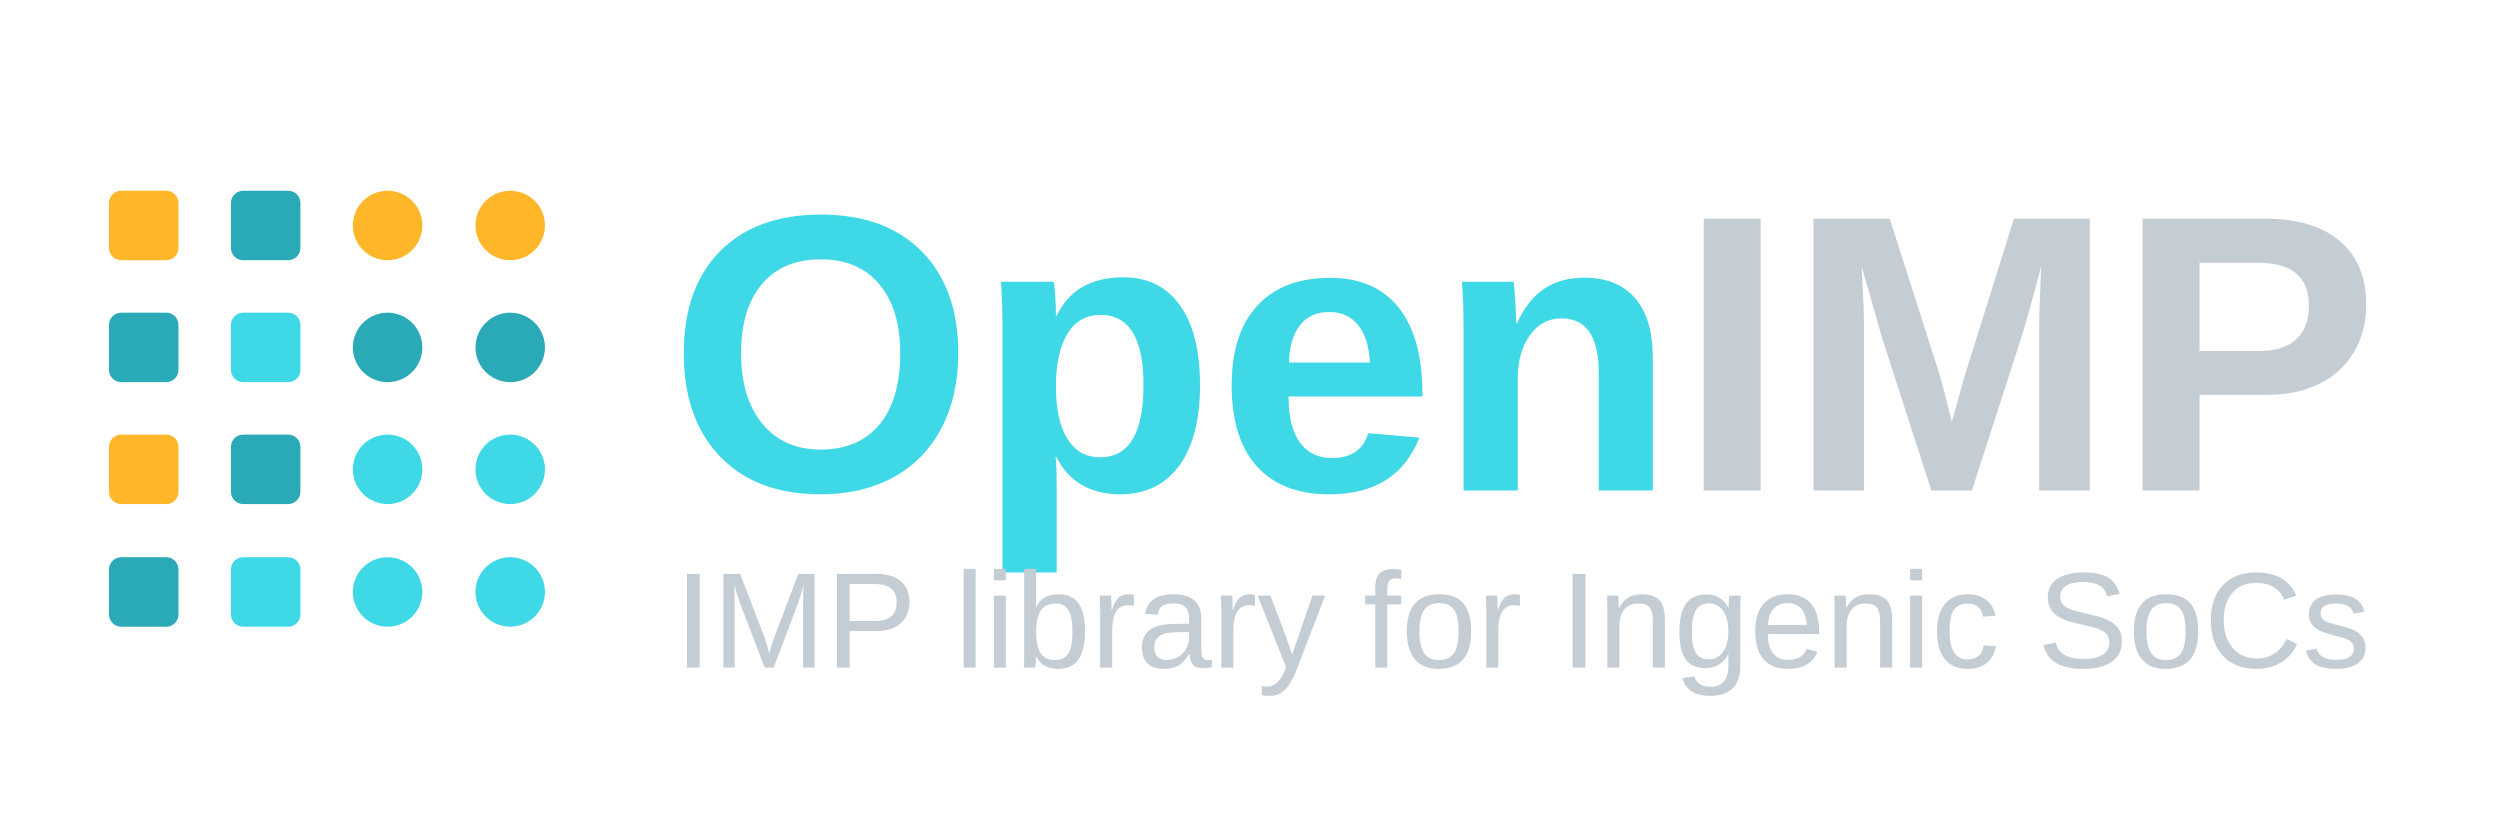
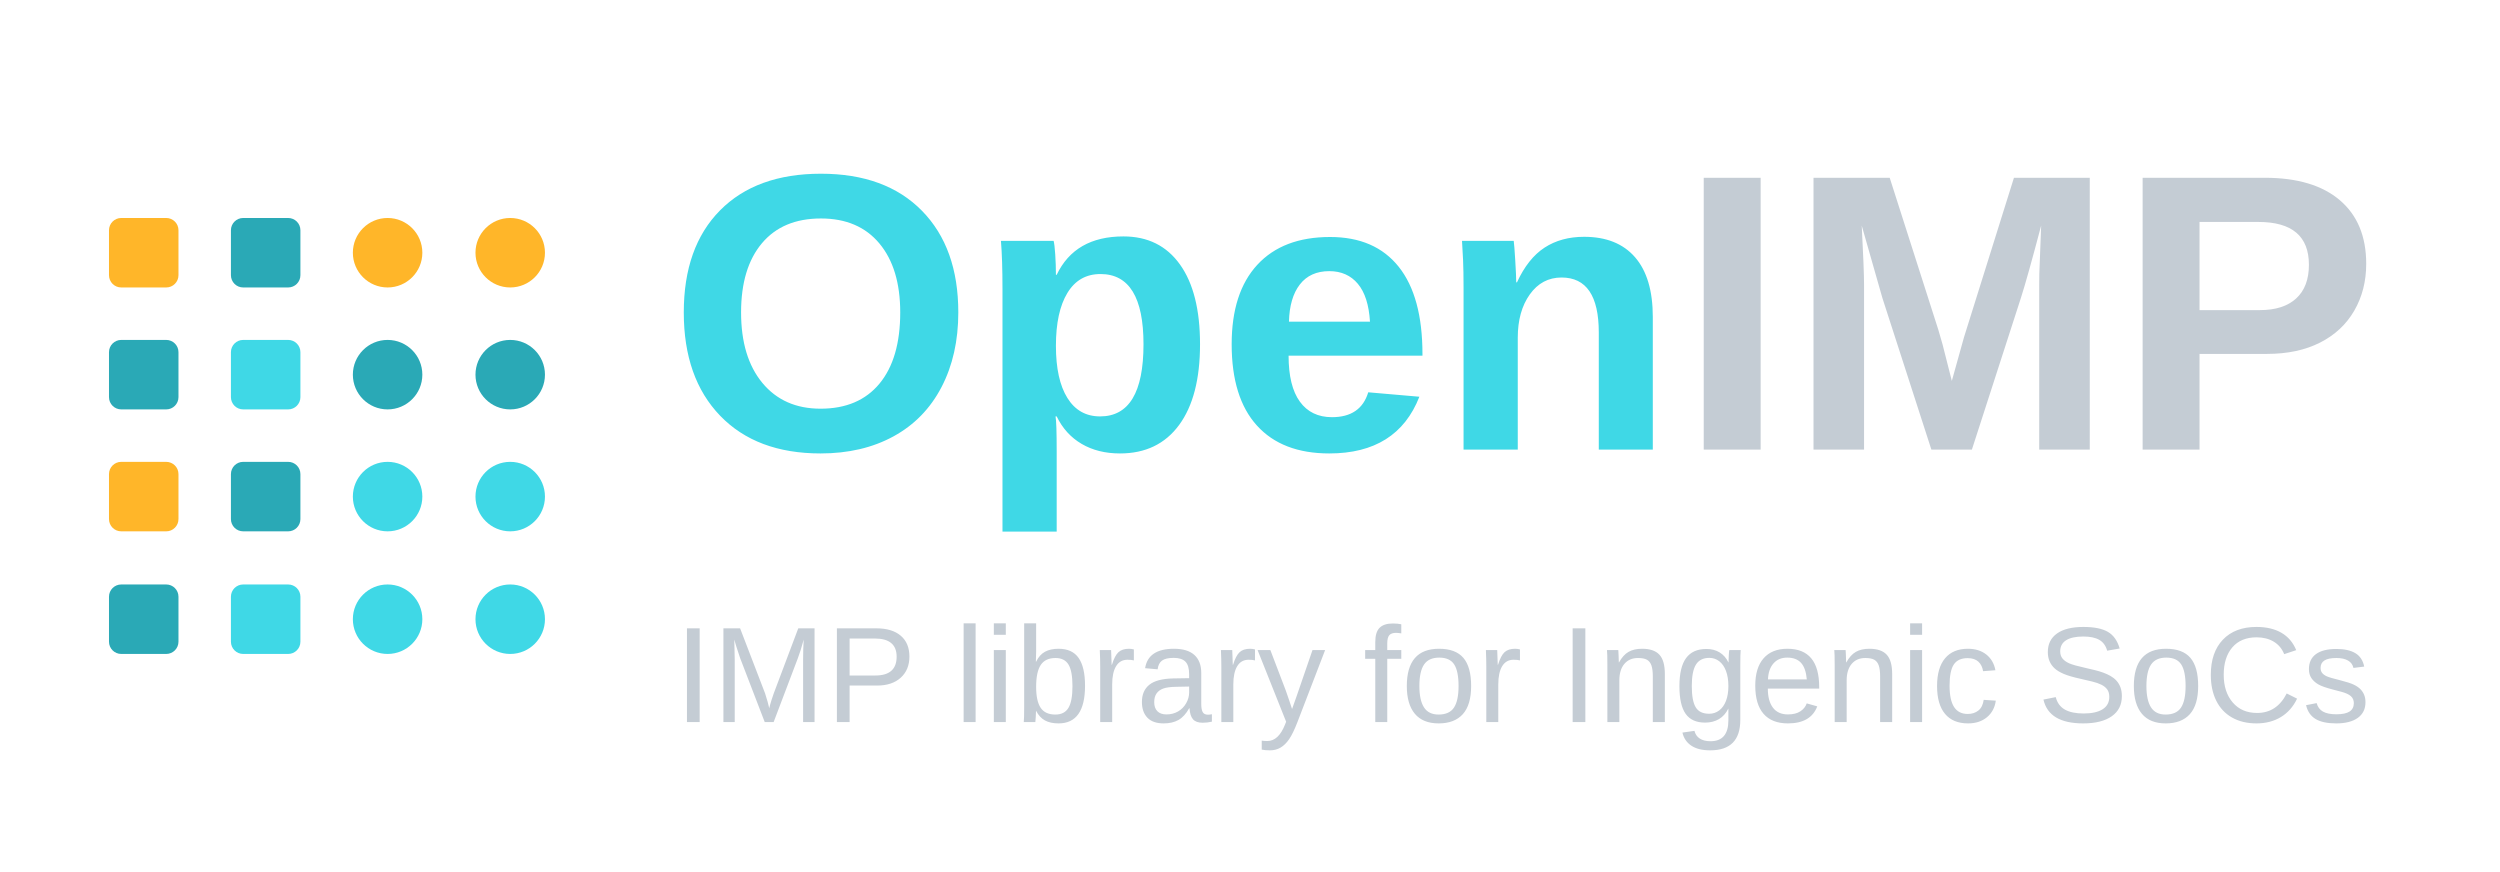
- <svg xmlns="http://www.w3.org/2000/svg" viewBox="0 0 367 120" width="367" height="120" role="img" aria-label="OpenIMP">
-   <rect x="16.0" y="28.0" width="10.2" height="10.2" rx="1.8" fill="#ffb629" />
-   <rect x="33.9" y="28.0" width="10.2" height="10.2" rx="1.8" fill="#2aa9b6" />
-   <rect x="51.8" y="28.0" width="10.2" height="10.2" rx="5.1" fill="#ffb629" />
-   <rect x="69.8" y="28.0" width="10.2" height="10.2" rx="5.1" fill="#ffb629" />
-   <rect x="16.0" y="45.9" width="10.2" height="10.2" rx="1.8" fill="#2aa9b6" />
-   <rect x="33.9" y="45.9" width="10.2" height="10.2" rx="1.8" fill="#3fd8e6" />
-   <rect x="51.8" y="45.9" width="10.2" height="10.2" rx="5.1" fill="#2aa9b6" />
-   <rect x="69.8" y="45.9" width="10.2" height="10.2" rx="5.1" fill="#2aa9b6" />
-   <rect x="16.0" y="63.8" width="10.2" height="10.2" rx="1.8" fill="#ffb629" />
-   <rect x="33.9" y="63.8" width="10.2" height="10.2" rx="1.8" fill="#2aa9b6" />
-   <rect x="51.8" y="63.8" width="10.2" height="10.2" rx="5.1" fill="#3fd8e6" />
-   <rect x="69.8" y="63.8" width="10.2" height="10.2" rx="5.1" fill="#3fd8e6" />
-   <rect x="16.0" y="81.8" width="10.2" height="10.2" rx="1.8" fill="#2aa9b6" />
-   <rect x="33.9" y="81.8" width="10.2" height="10.2" rx="1.8" fill="#3fd8e6" />
-   <rect x="51.8" y="81.8" width="10.2" height="10.2" rx="5.1" fill="#3fd8e6" />
-   <rect x="69.8" y="81.8" width="10.2" height="10.2" rx="5.1" fill="#3fd8e6" />
-   <path fill="#3fd8e6" d="M140.679 51.864Q140.679 58.095 138.215 62.824Q135.751 67.554 131.163 70.06Q126.575 72.566 120.458 72.566Q111.056 72.566 105.717 67.03Q100.379 61.493 100.379 51.864Q100.379 42.264 105.703 36.883Q111.027 31.502 120.515 31.502Q130.002 31.502 135.34 36.939Q140.679 42.377 140.679 51.864ZM132.154 51.864Q132.154 45.407 129.096 41.74Q126.037 38.072 120.515 38.072Q114.907 38.072 111.849 41.711Q108.79 45.351 108.79 51.864Q108.79 58.435 111.919 62.215Q115.049 65.996 120.458 65.996Q126.065 65.996 129.11 62.314Q132.154 58.633 132.154 51.864ZM176.164 56.537Q176.164 64.212 173.091 68.389Q170.019 72.566 164.411 72.566Q161.183 72.566 158.79 71.165Q156.396 69.763 155.122 67.129H154.952Q155.122 67.979 155.122 72.283V84.036H147.164V48.409Q147.164 44.076 146.938 41.357H154.669Q154.811 41.867 154.91 43.368Q155.009 44.869 155.009 46.342H155.122Q157.812 40.706 164.921 40.706Q170.273 40.706 173.219 44.827Q176.164 48.947 176.164 56.537ZM167.866 56.537Q167.866 46.229 161.551 46.229Q158.379 46.229 156.694 49.004Q155.009 51.779 155.009 56.764Q155.009 61.72 156.694 64.424Q158.379 67.129 161.494 67.129Q167.866 67.129 167.866 56.537ZM195.139 72.566Q188.229 72.566 184.519 68.474Q180.809 64.382 180.809 56.537Q180.809 48.947 184.575 44.869Q188.342 40.791 195.252 40.791Q201.851 40.791 205.334 45.167Q208.817 49.542 208.817 57.981V58.208H189.163Q189.163 62.683 190.82 64.962Q192.477 67.242 195.535 67.242Q199.755 67.242 200.859 63.589L208.364 64.24Q205.107 72.566 195.139 72.566ZM195.139 45.804Q192.335 45.804 190.82 47.758Q189.305 49.712 189.22 53.224H201.114Q200.888 49.514 199.33 47.659Q197.772 45.804 195.139 45.804ZM234.702 72.0V54.81Q234.702 46.738 229.236 46.738Q226.348 46.738 224.578 49.216Q222.808 51.694 222.808 55.574V72.0H214.85V48.211Q214.85 45.747 214.779 44.175Q214.708 42.604 214.623 41.357H222.213Q222.298 41.896 222.439 44.232Q222.581 46.568 222.581 47.446H222.694Q224.309 43.935 226.744 42.349Q229.18 40.763 232.55 40.763Q237.421 40.763 240.026 43.765Q242.632 46.767 242.632 52.544V72.0Z" />
-   <path fill="#c4ccd4" d="M250.108 72.0V32.097H258.463V72.0ZM299.357 72.0V47.814Q299.357 46.993 299.372 46.172Q299.386 45.351 299.641 39.12Q297.63 46.738 296.667 49.74L289.474 72.0H283.526L276.333 49.74L273.303 39.12Q273.643 45.69 273.643 47.814V72.0H266.223V32.097H277.409L284.546 54.413L285.169 56.565L286.528 61.918L288.312 55.518L295.647 32.097H306.777V72.0ZM347.36 44.728Q347.36 48.579 345.604 51.609Q343.849 54.64 340.578 56.296Q337.307 57.953 332.804 57.953H322.892V72.0H314.537V32.097H332.464Q339.629 32.097 343.495 35.396Q347.36 38.695 347.36 44.728ZM338.949 44.869Q338.949 38.582 331.529 38.582H322.892V51.524H331.756Q335.211 51.524 337.08 49.811Q338.949 48.098 338.949 44.869Z" />
-   <path fill="#c4ccd4" d="M100.846 98.0V84.24H102.711V98.0ZM117.896 98.0V88.82Q117.896 87.297 117.984 85.891Q117.506 87.639 117.125 88.625L113.57 98.0H112.262L108.658 88.625L108.111 86.965L107.789 85.891L107.818 86.975L107.857 88.82V98.0H106.197V84.24H108.648L112.311 93.781Q112.506 94.357 112.687 95.017Q112.867 95.676 112.926 95.969Q113.004 95.578 113.253 94.782Q113.502 93.986 113.59 93.781L117.184 84.24H119.576V98.0ZM133.502 88.381Q133.502 90.334 132.228 91.486Q130.953 92.639 128.766 92.639H124.723V98.0H122.857V84.24H128.648Q130.963 84.24 132.232 85.324Q133.502 86.408 133.502 88.381ZM131.627 88.4Q131.627 85.734 128.424 85.734H124.723V91.164H128.502Q131.627 91.164 131.627 88.4ZM141.461 98.0V83.508H143.219V98.0ZM145.895 85.188V83.508H147.652V85.188ZM145.895 98.0V87.434H147.652V98.0ZM159.283 92.668Q159.283 98.195 155.396 98.195Q154.195 98.195 153.399 97.761Q152.604 97.326 152.105 96.359H152.086Q152.086 96.662 152.047 97.282Q152.008 97.902 151.988 98.0H150.289Q150.348 97.473 150.348 95.822V83.508H152.105V87.639Q152.105 88.273 152.066 89.133H152.105Q152.594 88.117 153.399 87.678Q154.205 87.238 155.396 87.238Q157.398 87.238 158.341 88.586Q159.283 89.934 159.283 92.668ZM157.438 92.727Q157.438 90.51 156.852 89.553Q156.266 88.596 154.947 88.596Q153.463 88.596 152.784 89.611Q152.105 90.627 152.105 92.834Q152.105 94.914 152.77 95.905Q153.434 96.896 154.928 96.896Q156.256 96.896 156.847 95.915Q157.438 94.934 157.438 92.727ZM161.51 98.0V89.895Q161.51 88.781 161.451 87.434H163.111Q163.189 89.23 163.189 89.592H163.229Q163.648 88.234 164.195 87.736Q164.742 87.238 165.738 87.238Q166.09 87.238 166.451 87.336V88.947Q166.1 88.85 165.514 88.85Q164.42 88.85 163.844 89.792Q163.268 90.734 163.268 92.492V98.0ZM170.826 98.195Q169.234 98.195 168.434 97.355Q167.633 96.516 167.633 95.051Q167.633 93.41 168.712 92.531Q169.791 91.652 172.193 91.594L174.566 91.555V90.979Q174.566 89.689 174.02 89.133Q173.473 88.576 172.301 88.576Q171.119 88.576 170.582 88.977Q170.045 89.377 169.938 90.256L168.102 90.09Q168.551 87.238 172.34 87.238Q174.332 87.238 175.338 88.151Q176.344 89.064 176.344 90.793V95.344Q176.344 96.125 176.549 96.521Q176.754 96.916 177.33 96.916Q177.584 96.916 177.906 96.848V97.941Q177.242 98.098 176.549 98.098Q175.572 98.098 175.128 97.585Q174.684 97.072 174.625 95.979H174.566Q173.893 97.189 172.999 97.692Q172.105 98.195 170.826 98.195ZM171.227 96.877Q172.193 96.877 172.945 96.438Q173.697 95.998 174.132 95.231Q174.566 94.465 174.566 93.654V92.785L172.643 92.824Q171.402 92.844 170.763 93.078Q170.123 93.312 169.781 93.801Q169.439 94.289 169.439 95.08Q169.439 95.939 169.903 96.408Q170.367 96.877 171.227 96.877ZM179.293 98.0V89.895Q179.293 88.781 179.234 87.434H180.895Q180.973 89.23 180.973 89.592H181.012Q181.432 88.234 181.979 87.736Q182.525 87.238 183.521 87.238Q183.873 87.238 184.234 87.336V88.947Q183.883 88.85 183.297 88.85Q182.203 88.85 181.627 89.792Q181.051 90.734 181.051 92.492V98.0ZM186.432 102.15Q185.709 102.15 185.221 102.043V100.725Q185.592 100.783 186.041 100.783Q187.682 100.783 188.639 98.371L188.805 97.951L184.615 87.434H186.49L188.717 93.273Q188.766 93.41 188.834 93.601Q188.902 93.791 189.273 94.875Q189.645 95.959 189.674 96.086L190.357 94.162L192.672 87.434H194.527L190.465 98.0Q189.811 99.689 189.244 100.515Q188.678 101.34 187.989 101.745Q187.301 102.15 186.432 102.15ZM203.648 88.713V98.0H201.891V88.713H200.406V87.434H201.891V86.242Q201.891 84.797 202.525 84.162Q203.16 83.527 204.469 83.527Q205.201 83.527 205.709 83.645V84.982Q205.27 84.904 204.928 84.904Q204.254 84.904 203.951 85.246Q203.648 85.588 203.648 86.486V87.434H205.709V88.713ZM215.963 92.707Q215.963 95.48 214.742 96.838Q213.521 98.195 211.197 98.195Q208.883 98.195 207.701 96.784Q206.52 95.373 206.52 92.707Q206.52 87.238 211.256 87.238Q213.678 87.238 214.82 88.571Q215.963 89.904 215.963 92.707ZM214.117 92.707Q214.117 90.52 213.468 89.528Q212.818 88.537 211.285 88.537Q209.742 88.537 209.054 89.548Q208.365 90.559 208.365 92.707Q208.365 94.797 209.044 95.847Q209.723 96.896 211.178 96.896Q212.76 96.896 213.438 95.881Q214.117 94.865 214.117 92.707ZM218.189 98.0V89.895Q218.189 88.781 218.131 87.434H219.791Q219.869 89.23 219.869 89.592H219.908Q220.328 88.234 220.875 87.736Q221.422 87.238 222.418 87.238Q222.77 87.238 223.131 87.336V88.947Q222.779 88.85 222.193 88.85Q221.1 88.85 220.523 89.792Q219.947 90.734 219.947 92.492V98.0ZM230.865 98.0V84.24H232.73V98.0ZM242.633 98.0V91.301Q242.633 90.256 242.428 89.68Q242.223 89.104 241.773 88.85Q241.324 88.596 240.455 88.596Q239.186 88.596 238.453 89.465Q237.721 90.334 237.721 91.877V98.0H235.963V89.689Q235.963 87.844 235.904 87.434H237.564Q237.574 87.482 237.584 87.697Q237.594 87.912 237.608 88.19Q237.623 88.469 237.643 89.24H237.672Q238.277 88.146 239.073 87.692Q239.869 87.238 241.051 87.238Q242.789 87.238 243.595 88.103Q244.4 88.967 244.4 90.959V98.0ZM251.051 102.15Q249.322 102.15 248.297 101.472Q247.271 100.793 246.979 99.543L248.746 99.289Q248.922 100.021 249.522 100.417Q250.123 100.812 251.1 100.812Q253.727 100.812 253.727 97.736V96.037H253.707Q253.209 97.053 252.34 97.565Q251.471 98.078 250.309 98.078Q248.365 98.078 247.452 96.789Q246.539 95.5 246.539 92.736Q246.539 89.934 247.521 88.601Q248.502 87.268 250.504 87.268Q251.627 87.268 252.452 87.78Q253.277 88.293 253.727 89.24H253.746Q253.746 88.947 253.785 88.225Q253.824 87.502 253.863 87.434H255.533Q255.475 87.961 255.475 89.621V97.697Q255.475 102.15 251.051 102.15ZM253.727 92.717Q253.727 91.428 253.375 90.495Q253.023 89.562 252.384 89.069Q251.744 88.576 250.934 88.576Q249.586 88.576 248.971 89.553Q248.355 90.529 248.355 92.717Q248.355 94.885 248.932 95.832Q249.508 96.779 250.904 96.779Q251.734 96.779 252.379 96.291Q253.023 95.803 253.375 94.89Q253.727 93.977 253.727 92.717ZM259.518 93.088Q259.518 94.904 260.27 95.891Q261.021 96.877 262.467 96.877Q263.609 96.877 264.298 96.418Q264.986 95.959 265.23 95.256L266.773 95.695Q265.826 98.195 262.467 98.195Q260.123 98.195 258.897 96.799Q257.672 95.402 257.672 92.648Q257.672 90.031 258.897 88.635Q260.123 87.238 262.398 87.238Q267.057 87.238 267.057 92.854V93.088ZM265.24 91.74Q265.094 90.07 264.391 89.304Q263.688 88.537 262.369 88.537Q261.09 88.537 260.343 89.392Q259.596 90.246 259.537 91.74ZM276.002 98.0V91.301Q276.002 90.256 275.797 89.68Q275.592 89.104 275.143 88.85Q274.693 88.596 273.824 88.596Q272.555 88.596 271.822 89.465Q271.09 90.334 271.09 91.877V98.0H269.332V89.689Q269.332 87.844 269.273 87.434H270.934Q270.943 87.482 270.953 87.697Q270.963 87.912 270.978 88.19Q270.992 88.469 271.012 89.24H271.041Q271.646 88.146 272.442 87.692Q273.238 87.238 274.42 87.238Q276.158 87.238 276.964 88.103Q277.77 88.967 277.77 90.959V98.0ZM280.406 85.188V83.508H282.164V85.188ZM280.406 98.0V87.434H282.164V98.0ZM286.197 92.668Q286.197 94.777 286.861 95.793Q287.525 96.809 288.863 96.809Q289.801 96.809 290.431 96.301Q291.061 95.793 291.207 94.738L292.984 94.855Q292.779 96.379 291.686 97.287Q290.592 98.195 288.912 98.195Q286.695 98.195 285.528 96.794Q284.361 95.393 284.361 92.707Q284.361 90.041 285.533 88.64Q286.705 87.238 288.893 87.238Q290.514 87.238 291.583 88.078Q292.652 88.918 292.926 90.393L291.119 90.529Q290.982 89.65 290.426 89.133Q289.869 88.615 288.844 88.615Q287.447 88.615 286.822 89.543Q286.197 90.471 286.197 92.668ZM311.49 94.201Q311.49 96.105 310.001 97.15Q308.512 98.195 305.807 98.195Q300.777 98.195 299.977 94.699L301.783 94.338Q302.096 95.578 303.111 96.159Q304.127 96.74 305.875 96.74Q307.682 96.74 308.663 96.12Q309.645 95.5 309.645 94.299Q309.645 93.625 309.337 93.205Q309.029 92.785 308.473 92.512Q307.916 92.238 307.145 92.053Q306.373 91.867 305.436 91.652Q303.805 91.291 302.96 90.93Q302.115 90.568 301.627 90.124Q301.139 89.68 300.88 89.084Q300.621 88.488 300.621 87.717Q300.621 85.949 301.974 84.992Q303.326 84.035 305.846 84.035Q308.189 84.035 309.43 84.753Q310.67 85.471 311.168 87.199L309.332 87.521Q309.029 86.428 308.18 85.935Q307.33 85.441 305.826 85.441Q304.176 85.441 303.307 85.988Q302.438 86.535 302.438 87.619Q302.438 88.254 302.774 88.669Q303.111 89.084 303.746 89.372Q304.381 89.66 306.275 90.08Q306.91 90.227 307.54 90.378Q308.17 90.529 308.746 90.739Q309.322 90.949 309.825 91.232Q310.328 91.516 310.699 91.926Q311.07 92.336 311.28 92.893Q311.49 93.449 311.49 94.201ZM322.691 92.707Q322.691 95.48 321.471 96.838Q320.25 98.195 317.926 98.195Q315.611 98.195 314.43 96.784Q313.248 95.373 313.248 92.707Q313.248 87.238 317.984 87.238Q320.406 87.238 321.549 88.571Q322.691 89.904 322.691 92.707ZM320.846 92.707Q320.846 90.52 320.196 89.528Q319.547 88.537 318.014 88.537Q316.471 88.537 315.782 89.548Q315.094 90.559 315.094 92.707Q315.094 94.797 315.772 95.847Q316.451 96.896 317.906 96.896Q319.488 96.896 320.167 95.881Q320.846 94.865 320.846 92.707ZM331.266 85.559Q328.98 85.559 327.711 87.028Q326.441 88.498 326.441 91.057Q326.441 93.586 327.765 95.124Q329.088 96.662 331.344 96.662Q334.234 96.662 335.689 93.801L337.213 94.562Q336.363 96.34 334.825 97.268Q333.287 98.195 331.256 98.195Q329.176 98.195 327.657 97.331Q326.139 96.467 325.343 94.86Q324.547 93.254 324.547 91.057Q324.547 87.766 326.324 85.9Q328.102 84.035 331.246 84.035Q333.443 84.035 334.918 84.895Q336.393 85.754 337.086 87.443L335.318 88.029Q334.84 86.828 333.78 86.193Q332.721 85.559 331.266 85.559ZM347.252 95.08Q347.252 96.574 346.124 97.385Q344.996 98.195 342.965 98.195Q340.992 98.195 339.923 97.546Q338.854 96.896 338.531 95.52L340.084 95.217Q340.309 96.066 341.012 96.462Q341.715 96.857 342.965 96.857Q344.303 96.857 344.923 96.447Q345.543 96.037 345.543 95.217Q345.543 94.592 345.113 94.201Q344.684 93.811 343.727 93.557L342.467 93.225Q340.953 92.834 340.313 92.458Q339.674 92.082 339.312 91.545Q338.951 91.008 338.951 90.227Q338.951 88.781 339.981 88.024Q341.012 87.268 342.984 87.268Q344.732 87.268 345.763 87.883Q346.793 88.498 347.066 89.855L345.484 90.051Q345.338 89.348 344.698 88.972Q344.059 88.596 342.984 88.596Q341.793 88.596 341.227 88.957Q340.66 89.318 340.66 90.051Q340.66 90.5 340.895 90.793Q341.129 91.086 341.588 91.291Q342.047 91.496 343.521 91.857Q344.918 92.209 345.533 92.507Q346.148 92.805 346.505 93.166Q346.861 93.527 347.057 94.001Q347.252 94.475 347.252 95.08Z" />
+ <svg xmlns="http://www.w3.org/2000/svg" viewBox="0 0 367 128" width="367" height="128" role="img" aria-label="OpenIMP">
+   <rect x="16.0" y="32.0" width="10.2" height="10.2" rx="1.8" fill="#ffb629" />
+   <rect x="33.9" y="32.0" width="10.2" height="10.2" rx="1.8" fill="#2aa9b6" />
+   <rect x="51.8" y="32.0" width="10.2" height="10.2" rx="5.1" fill="#ffb629" />
+   <rect x="69.8" y="32.0" width="10.2" height="10.2" rx="5.1" fill="#ffb629" />
+   <rect x="16.0" y="49.9" width="10.2" height="10.2" rx="1.8" fill="#2aa9b6" />
+   <rect x="33.9" y="49.9" width="10.2" height="10.2" rx="1.8" fill="#3fd8e6" />
+   <rect x="51.8" y="49.9" width="10.2" height="10.2" rx="5.1" fill="#2aa9b6" />
+   <rect x="69.8" y="49.9" width="10.2" height="10.2" rx="5.1" fill="#2aa9b6" />
+   <rect x="16.0" y="67.8" width="10.2" height="10.2" rx="1.8" fill="#ffb629" />
+   <rect x="33.9" y="67.8" width="10.2" height="10.2" rx="1.8" fill="#2aa9b6" />
+   <rect x="51.8" y="67.8" width="10.2" height="10.2" rx="5.1" fill="#3fd8e6" />
+   <rect x="69.8" y="67.8" width="10.2" height="10.2" rx="5.1" fill="#3fd8e6" />
+   <rect x="16.0" y="85.8" width="10.2" height="10.2" rx="1.8" fill="#2aa9b6" />
+   <rect x="33.9" y="85.8" width="10.2" height="10.2" rx="1.8" fill="#3fd8e6" />
+   <rect x="51.8" y="85.8" width="10.2" height="10.2" rx="5.1" fill="#3fd8e6" />
+   <rect x="69.8" y="85.8" width="10.2" height="10.2" rx="5.1" fill="#3fd8e6" />
+   <path fill="#3fd8e6" d="M140.679 45.864Q140.679 52.095 138.215 56.824Q135.751 61.554 131.163 64.06Q126.575 66.566 120.458 66.566Q111.056 66.566 105.717 61.03Q100.379 55.493 100.379 45.864Q100.379 36.264 105.703 30.883Q111.027 25.502 120.515 25.502Q130.002 25.502 135.34 30.939Q140.679 36.377 140.679 45.864ZM132.154 45.864Q132.154 39.407 129.096 35.74Q126.037 32.072 120.515 32.072Q114.907 32.072 111.849 35.711Q108.79 39.351 108.79 45.864Q108.79 52.435 111.919 56.215Q115.049 59.996 120.458 59.996Q126.065 59.996 129.11 56.314Q132.154 52.633 132.154 45.864ZM176.164 50.537Q176.164 58.212 173.091 62.389Q170.019 66.566 164.411 66.566Q161.183 66.566 158.79 65.165Q156.396 63.763 155.122 61.129H154.952Q155.122 61.979 155.122 66.283V78.036H147.164V42.409Q147.164 38.076 146.938 35.357H154.669Q154.811 35.867 154.91 37.368Q155.009 38.869 155.009 40.342H155.122Q157.812 34.706 164.921 34.706Q170.273 34.706 173.219 38.827Q176.164 42.947 176.164 50.537ZM167.866 50.537Q167.866 40.229 161.551 40.229Q158.379 40.229 156.694 43.004Q155.009 45.779 155.009 50.764Q155.009 55.72 156.694 58.424Q158.379 61.129 161.494 61.129Q167.866 61.129 167.866 50.537ZM195.139 66.566Q188.229 66.566 184.519 62.474Q180.809 58.382 180.809 50.537Q180.809 42.947 184.575 38.869Q188.342 34.791 195.252 34.791Q201.851 34.791 205.334 39.167Q208.817 43.542 208.817 51.981V52.208H189.163Q189.163 56.683 190.82 58.962Q192.477 61.242 195.535 61.242Q199.755 61.242 200.859 57.589L208.364 58.24Q205.107 66.566 195.139 66.566ZM195.139 39.804Q192.335 39.804 190.82 41.758Q189.305 43.712 189.22 47.224H201.114Q200.888 43.514 199.33 41.659Q197.772 39.804 195.139 39.804ZM234.702 66.0V48.81Q234.702 40.738 229.236 40.738Q226.348 40.738 224.578 43.216Q222.808 45.694 222.808 49.574V66.0H214.85V42.211Q214.85 39.747 214.779 38.175Q214.708 36.604 214.623 35.357H222.213Q222.298 35.896 222.439 38.232Q222.581 40.568 222.581 41.446H222.694Q224.309 37.935 226.744 36.349Q229.18 34.763 232.55 34.763Q237.421 34.763 240.026 37.765Q242.632 40.767 242.632 46.544V66.0Z" />
+   <path fill="#c4ccd4" d="M250.108 66.0V26.097H258.463V66.0ZM299.357 66.0V41.814Q299.357 40.993 299.372 40.172Q299.386 39.351 299.641 33.12Q297.63 40.738 296.667 43.74L289.474 66.0H283.526L276.333 43.74L273.303 33.12Q273.643 39.69 273.643 41.814V66.0H266.223V26.097H277.409L284.546 48.413L285.169 50.565L286.528 55.918L288.312 49.518L295.647 26.097H306.777V66.0ZM347.36 38.728Q347.36 42.579 345.604 45.609Q343.849 48.64 340.578 50.296Q337.307 51.953 332.804 51.953H322.892V66.0H314.537V26.097H332.464Q339.629 26.097 343.495 29.396Q347.36 32.695 347.36 38.728ZM338.949 38.869Q338.949 32.582 331.529 32.582H322.892V45.524H331.756Q335.211 45.524 337.08 43.811Q338.949 42.098 338.949 38.869Z" />
+   <path fill="#c4ccd4" d="M100.846 106.0V92.24H102.711V106.0ZM117.896 106.0V96.82Q117.896 95.297 117.984 93.891Q117.506 95.639 117.125 96.625L113.57 106.0H112.262L108.658 96.625L108.111 94.965L107.789 93.891L107.818 94.975L107.857 96.82V106.0H106.197V92.24H108.648L112.311 101.781Q112.506 102.357 112.687 103.017Q112.867 103.676 112.926 103.969Q113.004 103.578 113.253 102.782Q113.502 101.986 113.59 101.781L117.184 92.24H119.576V106.0ZM133.502 96.381Q133.502 98.334 132.228 99.486Q130.953 100.639 128.766 100.639H124.723V106.0H122.857V92.24H128.648Q130.963 92.24 132.232 93.324Q133.502 94.408 133.502 96.381ZM131.627 96.4Q131.627 93.734 128.424 93.734H124.723V99.164H128.502Q131.627 99.164 131.627 96.4ZM141.461 106.0V91.508H143.219V106.0ZM145.895 93.188V91.508H147.652V93.188ZM145.895 106.0V95.434H147.652V106.0ZM159.283 100.668Q159.283 106.195 155.396 106.195Q154.195 106.195 153.399 105.761Q152.604 105.326 152.105 104.359H152.086Q152.086 104.662 152.047 105.282Q152.008 105.902 151.988 106.0H150.289Q150.348 105.473 150.348 103.822V91.508H152.105V95.639Q152.105 96.273 152.066 97.133H152.105Q152.594 96.117 153.399 95.678Q154.205 95.238 155.396 95.238Q157.398 95.238 158.341 96.586Q159.283 97.934 159.283 100.668ZM157.438 100.727Q157.438 98.51 156.852 97.553Q156.266 96.596 154.947 96.596Q153.463 96.596 152.784 97.611Q152.105 98.627 152.105 100.834Q152.105 102.914 152.77 103.905Q153.434 104.896 154.928 104.896Q156.256 104.896 156.847 103.915Q157.438 102.934 157.438 100.727ZM161.51 106.0V97.895Q161.51 96.781 161.451 95.434H163.111Q163.189 97.23 163.189 97.592H163.229Q163.648 96.234 164.195 95.736Q164.742 95.238 165.738 95.238Q166.09 95.238 166.451 95.336V96.947Q166.1 96.85 165.514 96.85Q164.42 96.85 163.844 97.792Q163.268 98.734 163.268 100.492V106.0ZM170.826 106.195Q169.234 106.195 168.434 105.355Q167.633 104.516 167.633 103.051Q167.633 101.41 168.712 100.531Q169.791 99.652 172.193 99.594L174.566 99.555V98.979Q174.566 97.689 174.02 97.133Q173.473 96.576 172.301 96.576Q171.119 96.576 170.582 96.977Q170.045 97.377 169.938 98.256L168.102 98.09Q168.551 95.238 172.34 95.238Q174.332 95.238 175.338 96.151Q176.344 97.064 176.344 98.793V103.344Q176.344 104.125 176.549 104.521Q176.754 104.916 177.33 104.916Q177.584 104.916 177.906 104.848V105.941Q177.242 106.098 176.549 106.098Q175.572 106.098 175.128 105.585Q174.684 105.072 174.625 103.979H174.566Q173.893 105.189 172.999 105.692Q172.105 106.195 170.826 106.195ZM171.227 104.877Q172.193 104.877 172.945 104.438Q173.697 103.998 174.132 103.231Q174.566 102.465 174.566 101.654V100.785L172.643 100.824Q171.402 100.844 170.763 101.078Q170.123 101.312 169.781 101.801Q169.439 102.289 169.439 103.08Q169.439 103.939 169.903 104.408Q170.367 104.877 171.227 104.877ZM179.293 106.0V97.895Q179.293 96.781 179.234 95.434H180.895Q180.973 97.23 180.973 97.592H181.012Q181.432 96.234 181.979 95.736Q182.525 95.238 183.521 95.238Q183.873 95.238 184.234 95.336V96.947Q183.883 96.85 183.297 96.85Q182.203 96.85 181.627 97.792Q181.051 98.734 181.051 100.492V106.0ZM186.432 110.15Q185.709 110.15 185.221 110.043V108.725Q185.592 108.783 186.041 108.783Q187.682 108.783 188.639 106.371L188.805 105.951L184.615 95.434H186.49L188.717 101.273Q188.766 101.41 188.834 101.601Q188.902 101.791 189.273 102.875Q189.645 103.959 189.674 104.086L190.357 102.162L192.672 95.434H194.527L190.465 106.0Q189.811 107.689 189.244 108.515Q188.678 109.34 187.989 109.745Q187.301 110.15 186.432 110.15ZM203.648 96.713V106.0H201.891V96.713H200.406V95.434H201.891V94.242Q201.891 92.797 202.525 92.162Q203.16 91.527 204.469 91.527Q205.201 91.527 205.709 91.645V92.982Q205.27 92.904 204.928 92.904Q204.254 92.904 203.951 93.246Q203.648 93.588 203.648 94.486V95.434H205.709V96.713ZM215.963 100.707Q215.963 103.48 214.742 104.838Q213.521 106.195 211.197 106.195Q208.883 106.195 207.701 104.784Q206.52 103.373 206.52 100.707Q206.52 95.238 211.256 95.238Q213.678 95.238 214.82 96.571Q215.963 97.904 215.963 100.707ZM214.117 100.707Q214.117 98.52 213.468 97.528Q212.818 96.537 211.285 96.537Q209.742 96.537 209.054 97.548Q208.365 98.559 208.365 100.707Q208.365 102.797 209.044 103.847Q209.723 104.896 211.178 104.896Q212.76 104.896 213.438 103.881Q214.117 102.865 214.117 100.707ZM218.189 106.0V97.895Q218.189 96.781 218.131 95.434H219.791Q219.869 97.23 219.869 97.592H219.908Q220.328 96.234 220.875 95.736Q221.422 95.238 222.418 95.238Q222.77 95.238 223.131 95.336V96.947Q222.779 96.85 222.193 96.85Q221.1 96.85 220.523 97.792Q219.947 98.734 219.947 100.492V106.0ZM230.865 106.0V92.24H232.73V106.0ZM242.633 106.0V99.301Q242.633 98.256 242.428 97.68Q242.223 97.104 241.773 96.85Q241.324 96.596 240.455 96.596Q239.186 96.596 238.453 97.465Q237.721 98.334 237.721 99.877V106.0H235.963V97.689Q235.963 95.844 235.904 95.434H237.564Q237.574 95.482 237.584 95.697Q237.594 95.912 237.608 96.19Q237.623 96.469 237.643 97.24H237.672Q238.277 96.146 239.073 95.692Q239.869 95.238 241.051 95.238Q242.789 95.238 243.595 96.103Q244.4 96.967 244.4 98.959V106.0ZM251.051 110.15Q249.322 110.15 248.297 109.472Q247.271 108.793 246.979 107.543L248.746 107.289Q248.922 108.021 249.522 108.417Q250.123 108.812 251.1 108.812Q253.727 108.812 253.727 105.736V104.037H253.707Q253.209 105.053 252.34 105.565Q251.471 106.078 250.309 106.078Q248.365 106.078 247.452 104.789Q246.539 103.5 246.539 100.736Q246.539 97.934 247.521 96.601Q248.502 95.268 250.504 95.268Q251.627 95.268 252.452 95.78Q253.277 96.293 253.727 97.24H253.746Q253.746 96.947 253.785 96.225Q253.824 95.502 253.863 95.434H255.533Q255.475 95.961 255.475 97.621V105.697Q255.475 110.15 251.051 110.15ZM253.727 100.717Q253.727 99.428 253.375 98.495Q253.023 97.562 252.384 97.069Q251.744 96.576 250.934 96.576Q249.586 96.576 248.971 97.553Q248.355 98.529 248.355 100.717Q248.355 102.885 248.932 103.832Q249.508 104.779 250.904 104.779Q251.734 104.779 252.379 104.291Q253.023 103.803 253.375 102.89Q253.727 101.977 253.727 100.717ZM259.518 101.088Q259.518 102.904 260.27 103.891Q261.021 104.877 262.467 104.877Q263.609 104.877 264.298 104.418Q264.986 103.959 265.23 103.256L266.773 103.695Q265.826 106.195 262.467 106.195Q260.123 106.195 258.897 104.799Q257.672 103.402 257.672 100.648Q257.672 98.031 258.897 96.635Q260.123 95.238 262.398 95.238Q267.057 95.238 267.057 100.854V101.088ZM265.24 99.74Q265.094 98.07 264.391 97.304Q263.688 96.537 262.369 96.537Q261.09 96.537 260.343 97.392Q259.596 98.246 259.537 99.74ZM276.002 106.0V99.301Q276.002 98.256 275.797 97.68Q275.592 97.104 275.143 96.85Q274.693 96.596 273.824 96.596Q272.555 96.596 271.822 97.465Q271.09 98.334 271.09 99.877V106.0H269.332V97.689Q269.332 95.844 269.273 95.434H270.934Q270.943 95.482 270.953 95.697Q270.963 95.912 270.978 96.19Q270.992 96.469 271.012 97.24H271.041Q271.646 96.146 272.442 95.692Q273.238 95.238 274.42 95.238Q276.158 95.238 276.964 96.103Q277.77 96.967 277.77 98.959V106.0ZM280.406 93.188V91.508H282.164V93.188ZM280.406 106.0V95.434H282.164V106.0ZM286.197 100.668Q286.197 102.777 286.861 103.793Q287.525 104.809 288.863 104.809Q289.801 104.809 290.431 104.301Q291.061 103.793 291.207 102.738L292.984 102.855Q292.779 104.379 291.686 105.287Q290.592 106.195 288.912 106.195Q286.695 106.195 285.528 104.794Q284.361 103.393 284.361 100.707Q284.361 98.041 285.533 96.64Q286.705 95.238 288.893 95.238Q290.514 95.238 291.583 96.078Q292.652 96.918 292.926 98.393L291.119 98.529Q290.982 97.65 290.426 97.133Q289.869 96.615 288.844 96.615Q287.447 96.615 286.822 97.543Q286.197 98.471 286.197 100.668ZM311.49 102.201Q311.49 104.105 310.001 105.15Q308.512 106.195 305.807 106.195Q300.777 106.195 299.977 102.699L301.783 102.338Q302.096 103.578 303.111 104.159Q304.127 104.74 305.875 104.74Q307.682 104.74 308.663 104.12Q309.645 103.5 309.645 102.299Q309.645 101.625 309.337 101.205Q309.029 100.785 308.473 100.512Q307.916 100.238 307.145 100.053Q306.373 99.867 305.436 99.652Q303.805 99.291 302.96 98.93Q302.115 98.568 301.627 98.124Q301.139 97.68 300.88 97.084Q300.621 96.488 300.621 95.717Q300.621 93.949 301.974 92.992Q303.326 92.035 305.846 92.035Q308.189 92.035 309.43 92.753Q310.67 93.471 311.168 95.199L309.332 95.521Q309.029 94.428 308.18 93.935Q307.33 93.441 305.826 93.441Q304.176 93.441 303.307 93.988Q302.438 94.535 302.438 95.619Q302.438 96.254 302.774 96.669Q303.111 97.084 303.746 97.372Q304.381 97.66 306.275 98.08Q306.91 98.227 307.54 98.378Q308.17 98.529 308.746 98.739Q309.322 98.949 309.825 99.232Q310.328 99.516 310.699 99.926Q311.07 100.336 311.28 100.893Q311.49 101.449 311.49 102.201ZM322.691 100.707Q322.691 103.48 321.471 104.838Q320.25 106.195 317.926 106.195Q315.611 106.195 314.43 104.784Q313.248 103.373 313.248 100.707Q313.248 95.238 317.984 95.238Q320.406 95.238 321.549 96.571Q322.691 97.904 322.691 100.707ZM320.846 100.707Q320.846 98.52 320.196 97.528Q319.547 96.537 318.014 96.537Q316.471 96.537 315.782 97.548Q315.094 98.559 315.094 100.707Q315.094 102.797 315.772 103.847Q316.451 104.896 317.906 104.896Q319.488 104.896 320.167 103.881Q320.846 102.865 320.846 100.707ZM331.266 93.559Q328.98 93.559 327.711 95.028Q326.441 96.498 326.441 99.057Q326.441 101.586 327.765 103.124Q329.088 104.662 331.344 104.662Q334.234 104.662 335.689 101.801L337.213 102.562Q336.363 104.34 334.825 105.268Q333.287 106.195 331.256 106.195Q329.176 106.195 327.657 105.331Q326.139 104.467 325.343 102.86Q324.547 101.254 324.547 99.057Q324.547 95.766 326.324 93.9Q328.102 92.035 331.246 92.035Q333.443 92.035 334.918 92.895Q336.393 93.754 337.086 95.443L335.318 96.029Q334.84 94.828 333.78 94.193Q332.721 93.559 331.266 93.559ZM347.252 103.08Q347.252 104.574 346.124 105.385Q344.996 106.195 342.965 106.195Q340.992 106.195 339.923 105.546Q338.854 104.896 338.531 103.52L340.084 103.217Q340.309 104.066 341.012 104.462Q341.715 104.857 342.965 104.857Q344.303 104.857 344.923 104.447Q345.543 104.037 345.543 103.217Q345.543 102.592 345.113 102.201Q344.684 101.811 343.727 101.557L342.467 101.225Q340.953 100.834 340.313 100.458Q339.674 100.082 339.312 99.545Q338.951 99.008 338.951 98.227Q338.951 96.781 339.981 96.024Q341.012 95.268 342.984 95.268Q344.732 95.268 345.763 95.883Q346.793 96.498 347.066 97.855L345.484 98.051Q345.338 97.348 344.698 96.972Q344.059 96.596 342.984 96.596Q341.793 96.596 341.227 96.957Q340.66 97.318 340.66 98.051Q340.66 98.5 340.895 98.793Q341.129 99.086 341.588 99.291Q342.047 99.496 343.521 99.857Q344.918 100.209 345.533 100.507Q346.148 100.805 346.505 101.166Q346.861 101.527 347.057 102.001Q347.252 102.475 347.252 103.08Z" />
</svg>
